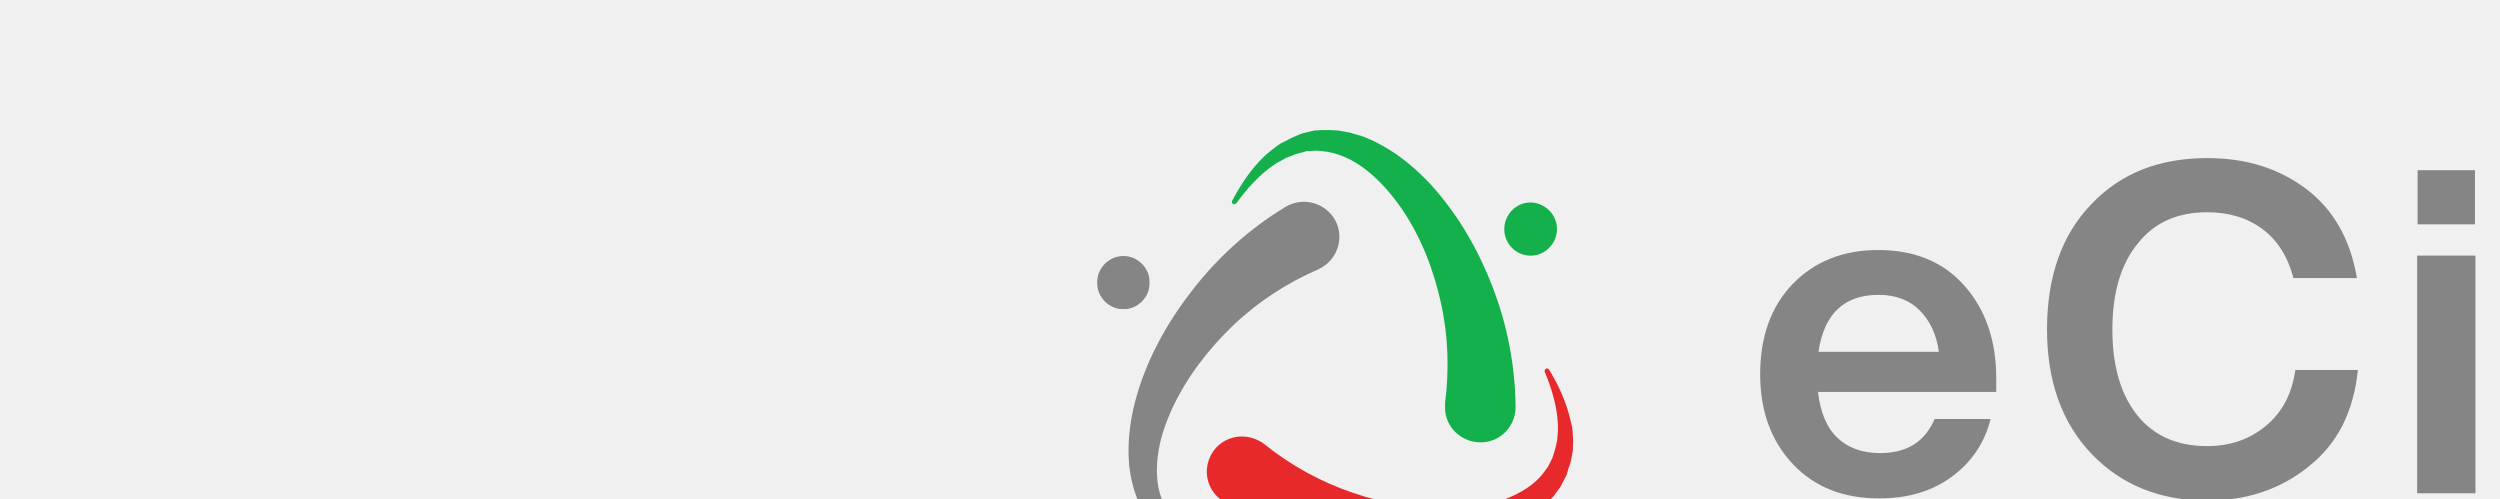
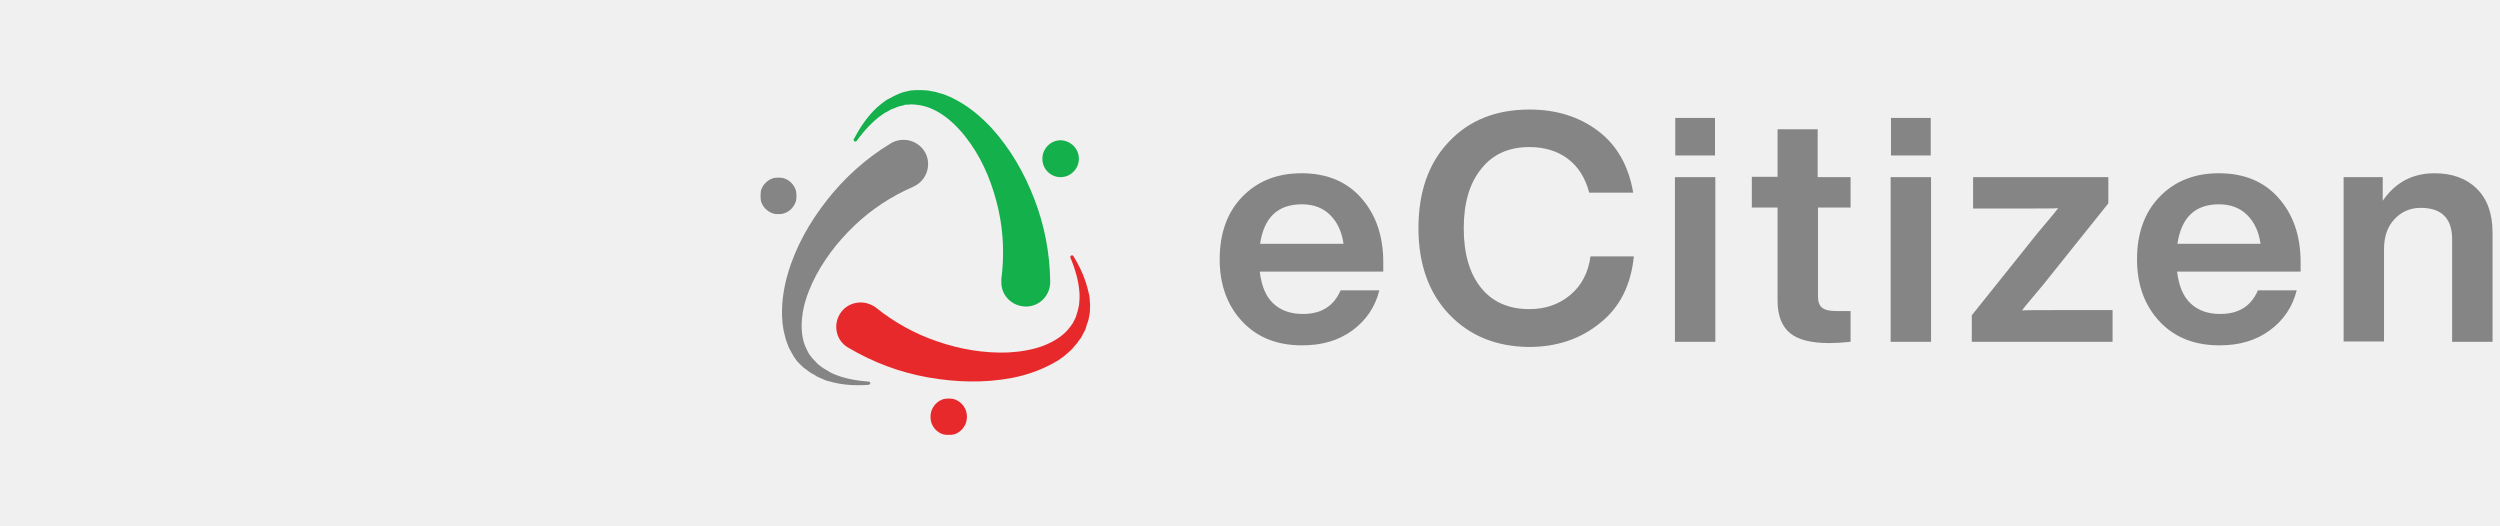
- <svg xmlns="http://www.w3.org/2000/svg" fill="none" viewBox="">
+ <svg xmlns="http://www.w3.org/2000/svg" fill="none" viewBox="0 0 319 67">
  <g clip-path="url(#a)">
    <path fill="#858585" d="M176.588 34.655h-15.843c.208 1.775.749 3.137 1.705 4.045.957.908 2.204 1.362 3.784 1.362 2.37 0 3.95-.99 4.824-3.013h4.948c-.541 2.147-1.705 3.839-3.451 5.118-1.747 1.28-3.868 1.9-6.404 1.9-3.16 0-5.697-.992-7.609-3.014-1.913-2.022-2.911-4.664-2.911-7.966 0-3.302.956-5.985 2.869-7.966 1.954-2.023 4.491-3.014 7.568-3.014 3.202 0 5.738 1.032 7.609 3.137 1.871 2.105 2.828 4.83 2.828 8.214v1.197h.083Zm-15.801-3.55h10.645c-.208-1.527-.79-2.765-1.705-3.673-.915-.908-2.121-1.362-3.618-1.362-3.077 0-4.823 1.692-5.322 5.035Zm24.157 9.04c-2.619-2.724-3.95-6.439-3.95-11.02 0-4.623 1.289-8.338 3.909-11.062 2.578-2.724 5.988-4.086 10.27-4.086 3.41 0 6.321.908 8.733 2.724 2.411 1.816 3.908 4.458 4.49 7.883h-5.613c-.499-1.898-1.414-3.343-2.745-4.334-1.33-.99-2.952-1.485-4.906-1.485-2.578 0-4.657.908-6.113 2.765-1.497 1.816-2.245 4.375-2.245 7.595 0 3.26.748 5.778 2.204 7.594 1.455 1.817 3.534 2.725 6.154 2.725 2.037 0 3.742-.578 5.198-1.775 1.455-1.197 2.328-2.848 2.619-4.953h5.531c-.375 3.673-1.788 6.521-4.367 8.544-2.494 2.022-5.53 3.013-9.023 3.013-4.158-.041-7.526-1.403-10.146-4.128Zm28.777 3.467v-21.01h5.156v21.01h-5.156Zm.041-23.775v-4.788h5.073v4.788h-5.073Zm22.414 6.646h-4.2v11.35c0 .661.167 1.157.541 1.445.374.29.998.413 1.871.413h1.746v3.921a25.096 25.096 0 0 1-2.702.165c-2.287 0-3.992-.412-5.032-1.28-1.039-.866-1.58-2.228-1.58-4.085v-11.93h-3.285v-3.92h3.285v-6.068h5.115v6.109h4.199v3.88h.042Zm5.07 17.129v-21.01h5.156v21.01h-5.156Zm.042-23.775v-4.788h5.073v4.788h-5.073Zm28.277 19.773v4.003h-17.963v-3.385l8.357-10.443c.375-.454.874-1.031 1.456-1.733.582-.702.998-1.197 1.206-1.486-.666.041-2.121.041-4.366.041h-6.487v-4.003h17.256v3.343l-8.358 10.443c-.374.454-.873 1.032-1.455 1.733-.582.702-.998 1.197-1.206 1.486.665-.041 2.121-.041 4.366-.041h7.194v.041Zm24.076-4.955h-15.843c.208 1.775.749 3.137 1.705 4.045.956.908 2.204 1.362 3.784 1.362 2.37 0 3.95-.99 4.823-3.013h4.949c-.541 2.147-1.705 3.839-3.452 5.118-1.746 1.28-3.867 1.9-6.403 1.9-3.16 0-5.697-.992-7.61-3.014-1.912-2.022-2.91-4.664-2.91-7.966 0-3.302.956-5.985 2.869-7.966 1.954-2.023 4.491-3.014 7.568-3.014 3.201 0 5.738 1.032 7.609 3.137 1.871 2.105 2.828 4.83 2.828 8.214v1.197h.083Zm-15.801-3.55h10.603c-.208-1.527-.79-2.765-1.705-3.673-.915-.908-2.12-1.362-3.617-1.362-3.036 0-4.782 1.692-5.281 5.035Zm38.212-7.016c1.33 1.32 1.996 3.178 1.996 5.613v13.91h-5.156V30.528c0-2.642-1.331-4.004-3.992-4.004-1.331 0-2.412.454-3.327 1.403-.915.95-1.372 2.23-1.372 3.88v11.764h-5.156V22.603h4.99v3.013c1.621-2.353 3.825-3.509 6.611-3.509 2.246 0 4.075.66 5.406 1.982Z" />
    <mask id="b" width="6" height="6" x="118" y="50" maskUnits="userSpaceOnUse" style="mask-type:alpha">
      <path fill="#fff" fill-rule="evenodd" d="M123.38 55.492h-4.698v-4.664h4.698v4.664Z" clip-rule="evenodd" />
    </mask>
    <g mask="url(#b)">
      <path fill="#E8292B" fill-rule="evenodd" d="M123.386 53.18c0 1.28-1.04 2.354-2.329 2.354a2.325 2.325 0 0 1-2.328-2.353c0-1.28 1.039-2.353 2.328-2.353a2.352 2.352 0 0 1 2.329 2.353Z" clip-rule="evenodd" />
    </g>
    <mask id="c" width="5" height="6" x="97" y="22" maskUnits="userSpaceOnUse" style="mask-type:alpha">
      <path fill="#fff" fill-rule="evenodd" d="M97 27.342v-4.705h4.657v4.705H97Z" clip-rule="evenodd" />
    </mask>
    <g mask="url(#c)">
      <path fill="#858585" fill-rule="evenodd" d="M101.657 24.99c0 1.279-1.039 2.352-2.328 2.352-1.29 0-2.329-1.073-2.329-2.353 0-1.28 1.04-2.352 2.329-2.352 1.289 0 2.328 1.073 2.328 2.352Z" clip-rule="evenodd" />
    </g>
    <path fill="#14B04C" fill-rule="evenodd" d="M137.665 20.251c0 1.28-1.04 2.353-2.329 2.353a2.325 2.325 0 0 1-2.328-2.353c0-1.28 1.039-2.353 2.328-2.353 1.289.042 2.329 1.074 2.329 2.353Z" clip-rule="evenodd" />
    <path fill="#858585" d="M116.501 23.842c-2.661 1.155-5.239 2.806-7.443 4.911-2.204 2.105-4.117 4.582-5.406 7.347-.623 1.363-1.122 2.807-1.289 4.293-.166 1.445-.083 2.93.582 4.21l.25.496.333.454.166.206.208.206.374.413c.125.124.291.248.416.33.166.124.291.248.457.33l.499.29.25.165.249.123c1.414.66 3.036.95 4.699 1.074.125 0 .208.123.208.206 0 .124-.083.165-.208.206-1.663.124-3.41.042-5.073-.454l-.333-.082-.291-.124-.665-.289a2.64 2.64 0 0 1-.582-.33c-.208-.124-.416-.207-.582-.33l-.541-.413-.291-.206-.25-.248-.498-.495-.416-.578-.167-.29c-.041-.082-.124-.206-.166-.288l-.333-.62c-.083-.206-.166-.412-.249-.66a4.09 4.09 0 0 1-.208-.66c-.125-.495-.25-.95-.291-1.403-.042-.248-.083-.455-.083-.702l-.042-.702c-.041-1.816.25-3.632.749-5.325.998-3.425 2.786-6.562 4.989-9.37 2.204-2.806 4.907-5.282 8.109-7.222 1.455-.908 3.41-.454 4.324.99.915 1.445.458 3.385-.998 4.293-.166.124-.332.165-.457.248Z" />
    <path fill="#14B04C" d="M127.771 35.605c.374-2.848.291-5.902-.375-8.874-.665-2.972-1.788-5.861-3.534-8.38-.873-1.238-1.871-2.393-3.035-3.301-1.165-.908-2.495-1.569-3.951-1.693l-.54-.04-.541.04h-.291l-.208.083-.54.124c-.167.041-.333.124-.541.206-.166.083-.374.124-.54.207l-.499.288-.25.124-.249.165c-1.289.867-2.412 2.106-3.368 3.426-.084.083-.208.124-.292.042-.083-.042-.124-.165-.083-.248.79-1.486 1.705-2.89 2.994-4.086l.25-.207.249-.206.541-.413c.166-.124.374-.248.582-.33.208-.124.416-.207.624-.33l.665-.29.333-.123.332-.083.707-.165.707-.041h.707l.707.041c.249.042.457.083.707.124.249.041.457.083.665.165.457.124.915.248 1.331.454.207.083.415.165.623.29l.624.33c1.622.907 2.994 2.104 4.2 3.384 2.411 2.642 4.199 5.737 5.488 9.08a30.28 30.28 0 0 1 2.038 10.609c0 1.733-1.372 3.137-3.077 3.137-1.746 0-3.16-1.363-3.16-3.055v-.454Z" />
    <path fill="#E8292B" d="M111.803 39.279a25.59 25.59 0 0 0 7.817 4.293c2.869.99 5.988 1.527 9.023 1.403 1.539-.083 3.036-.33 4.408-.825 1.372-.537 2.661-1.28 3.493-2.436l.333-.454.249-.495.125-.248.083-.247.166-.537c.042-.165.083-.371.125-.536.042-.166.083-.372.083-.537l.042-.578v-.578c-.083-1.568-.541-3.137-1.165-4.623-.041-.123 0-.206.125-.289a.202.202 0 0 1 .25.083c.873 1.403 1.58 2.972 1.954 4.705l.083.33.042.33.041.661c.042.207 0 .454 0 .66 0 .207 0 .455-.041.661l-.125.66-.083.33-.125.33-.208.703-.332.619-.167.33a1.216 1.216 0 0 1-.208.289l-.415.578c-.167.165-.292.33-.458.536-.166.165-.332.372-.499.495-.332.29-.707.62-1.081.867-.208.124-.374.29-.582.372l-.582.33c-1.622.867-3.368 1.445-5.115 1.775-3.534.66-7.152.537-10.645-.083-3.534-.619-6.985-1.898-10.187-3.797-1.497-.867-1.954-2.766-1.081-4.251.873-1.486 2.786-1.94 4.283-1.074.124.042.249.166.374.248Z" />
  </g>
  <defs>
    <clipPath id="a">
      <path fill="#858585" d="M97 11.5h221.048v44H97z" />
    </clipPath>
  </defs>
</svg>
